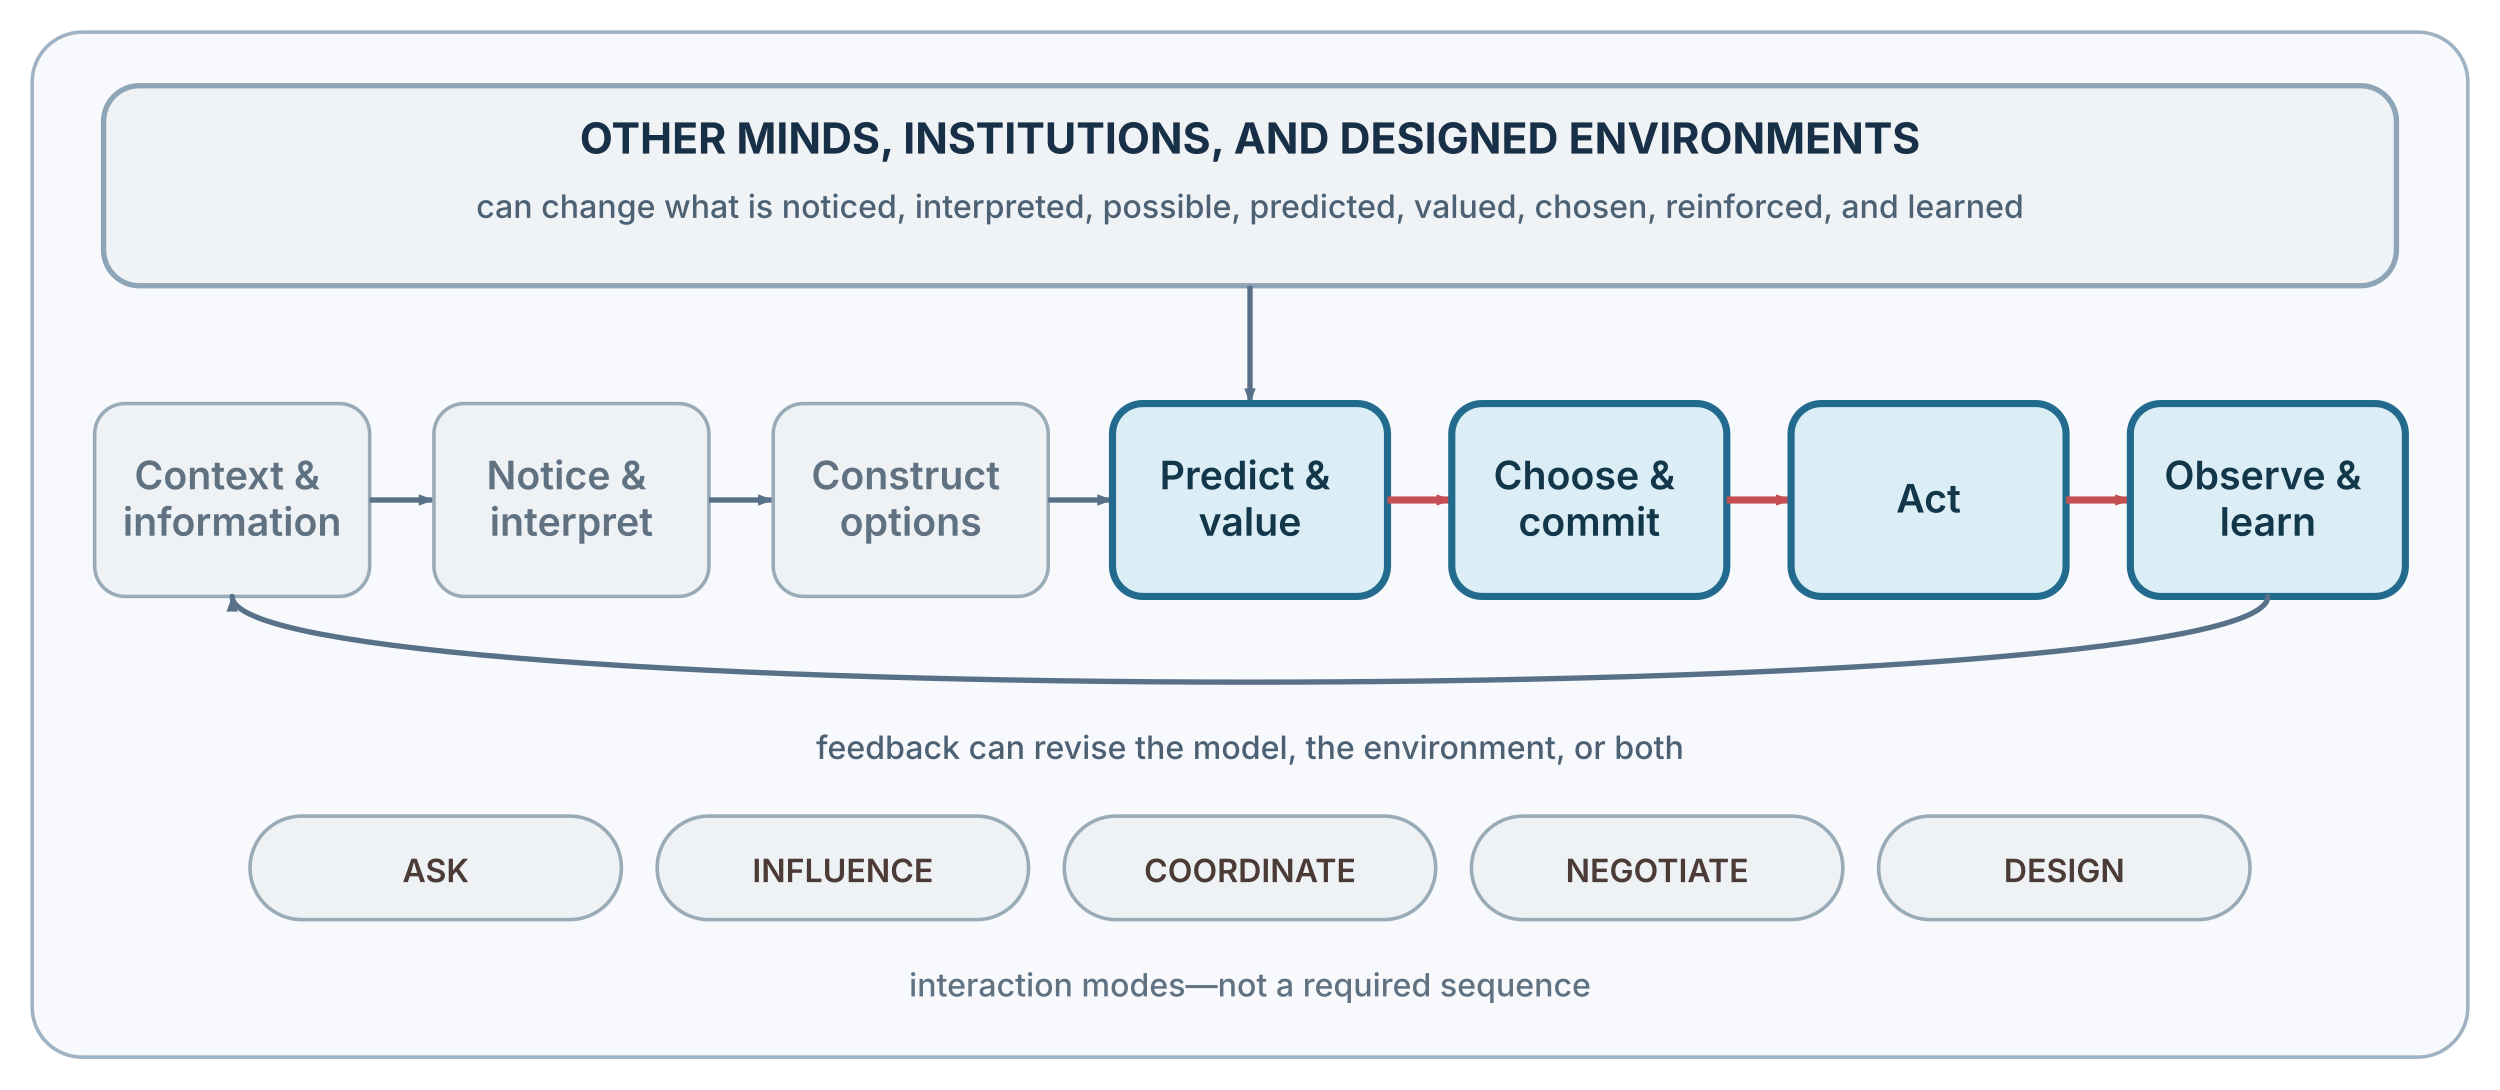
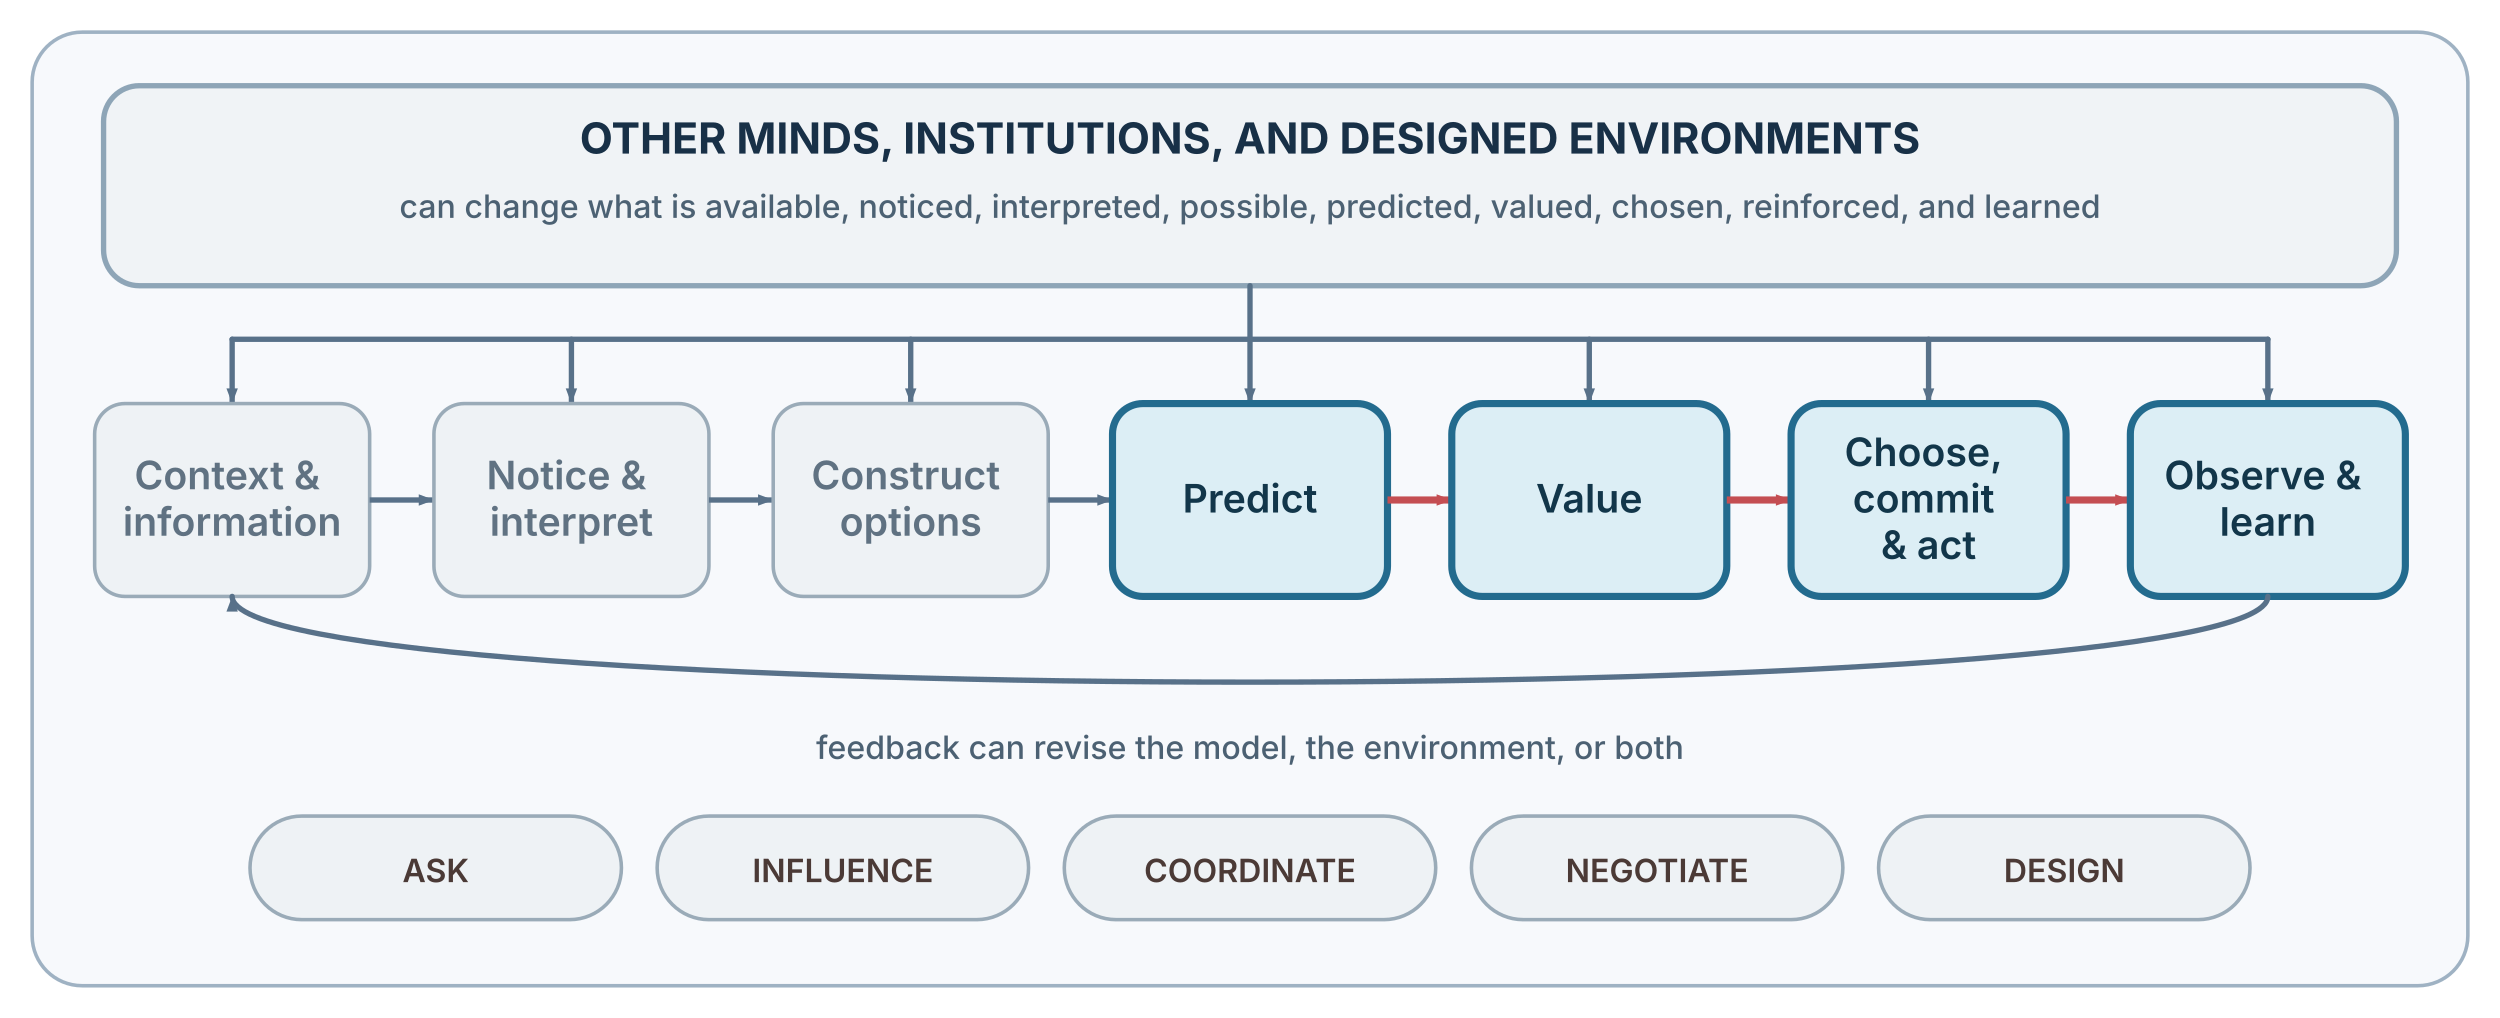
- <svg xmlns="http://www.w3.org/2000/svg" width="1400" height="610" viewBox="0 0 1400 610" role="img" aria-labelledby="title desc">
+ <svg xmlns="http://www.w3.org/2000/svg" width="1400" height="570" viewBox="0 0 1400 570" role="img" aria-labelledby="title desc">
  <defs>
    <marker id="arrow" viewBox="0 0 10 8" markerWidth="10" markerHeight="8" refX="9" refY="4" orient="auto" markerUnits="userSpaceOnUse">
      <path d="M0.5,0.8 L9,4 L0.5,7.2 z" fill="#587189" />
    </marker>
    <marker id="arrow-accent" viewBox="0 0 10 8" markerWidth="10" markerHeight="8" refX="9" refY="4" orient="auto" markerUnits="userSpaceOnUse">
      <path d="M0.5,0.8 L9,4 L0.5,7.2 z" fill="#c44e52" />
    </marker>
    <style>.node-label{font:600 22px -apple-system,BlinkMacSystemFont,"Segoe UI",sans-serif}.small{font:500 18px -apple-system,BlinkMacSystemFont,"Segoe UI",sans-serif}.outer{font:650 24px -apple-system,BlinkMacSystemFont,"Segoe UI",sans-serif}.mode{font:600 18px -apple-system,BlinkMacSystemFont,"Segoe UI",sans-serif}</style>
  </defs>
-   <rect x="18" y="18" width="1364" height="574" rx="28" fill="#f7f9fc" stroke="#9fb2c3" stroke-width="2" />
+   <rect x="18" y="18" width="1364" height="534" rx="28" fill="#f7f9fc" stroke="#9fb2c3" stroke-width="2" />
  <rect x="58" y="48" width="1284" height="112" rx="20" fill="#f0f3f6" stroke="#8ea5b7" stroke-width="3" />
  <text x="700" y="86" class="outer" fill="#183047" text-anchor="middle">OTHER MINDS, INSTITUTIONS, AND DESIGNED ENVIRONMENTS</text>
-   <text x="700" y="122" class="small" fill="#4c6173" text-anchor="middle">can change what is noticed, interpreted, possible, predicted, valued, chosen, reinforced, and learned</text>
-   <path d="M700 160 L700 226" fill="none" stroke="#587189" stroke-width="3" marker-end="url(#arrow)" />
+   <text x="700" y="122" class="small" fill="#4c6173" text-anchor="middle">can change what is available, noticed, interpreted, possible, predicted, valued, chosen, reinforced, and learned</text>
+   <path d="M700 160 V190 M130 190 H1270" fill="none" stroke="#587189" stroke-width="3" stroke-linecap="round" stroke-linejoin="round" />
+   <path d="M130 190 V226" fill="none" stroke="#587189" stroke-width="3" stroke-linecap="round" marker-end="url(#arrow)" />
+   <path d="M320 190 V226" fill="none" stroke="#587189" stroke-width="3" stroke-linecap="round" marker-end="url(#arrow)" />
+   <path d="M510 190 V226" fill="none" stroke="#587189" stroke-width="3" stroke-linecap="round" marker-end="url(#arrow)" />
+   <path d="M700 190 V226" fill="none" stroke="#587189" stroke-width="3" stroke-linecap="round" marker-end="url(#arrow)" />
+   <path d="M890 190 V226" fill="none" stroke="#587189" stroke-width="3" stroke-linecap="round" marker-end="url(#arrow)" />
+   <path d="M1080 190 V226" fill="none" stroke="#587189" stroke-width="3" stroke-linecap="round" marker-end="url(#arrow)" />
+   <path d="M1270 190 V226" fill="none" stroke="#587189" stroke-width="3" stroke-linecap="round" marker-end="url(#arrow)" />
  <rect x="53" y="226" width="154" height="108" rx="17" fill="#eef2f5" stroke="#9aabb8" stroke-width="2" />
  <text class="node-label" fill="#607282" text-anchor="middle">
    <tspan x="130" y="274">Context &amp;</tspan>
    <tspan x="130" y="300">information</tspan>
  </text>
  <path d="M207 280 L243 280" stroke="#587189" stroke-width="3" marker-end="url(#arrow)" />
  <rect x="243" y="226" width="154" height="108" rx="17" fill="#eef2f5" stroke="#9aabb8" stroke-width="2" />
  <text class="node-label" fill="#607282" text-anchor="middle">
    <tspan x="320" y="274">Notice &amp;</tspan>
    <tspan x="320" y="300">interpret</tspan>
  </text>
  <path d="M397 280 L433 280" stroke="#587189" stroke-width="3" marker-end="url(#arrow)" />
  <rect x="433" y="226" width="154" height="108" rx="17" fill="#eef2f5" stroke="#9aabb8" stroke-width="2" />
  <text class="node-label" fill="#607282" text-anchor="middle">
    <tspan x="510" y="274">Construct</tspan>
    <tspan x="510" y="300">options</tspan>
  </text>
  <path d="M587 280 L623 280" stroke="#587189" stroke-width="3" marker-end="url(#arrow)" />
  <rect x="623" y="226" width="154" height="108" rx="17" fill="#dceef5" stroke="#236b8e" stroke-width="4" />
  <text class="node-label" fill="#12364a" text-anchor="middle">
-     <tspan x="700" y="274">Predict &amp;</tspan>
-     <tspan x="700" y="300">value</tspan>
+     <tspan x="700" y="287">Predict</tspan>
  </text>
  <path d="M777 280 L813 280" stroke="#c44e52" stroke-width="4" marker-end="url(#arrow-accent)" />
  <rect x="813" y="226" width="154" height="108" rx="17" fill="#dceef5" stroke="#236b8e" stroke-width="4" />
  <text class="node-label" fill="#12364a" text-anchor="middle">
-     <tspan x="890" y="274">Choose &amp;</tspan>
-     <tspan x="890" y="300">commit</tspan>
+     <tspan x="890" y="287">Value</tspan>
  </text>
  <path d="M967 280 L1003 280" stroke="#c44e52" stroke-width="4" marker-end="url(#arrow-accent)" />
  <rect x="1003" y="226" width="154" height="108" rx="17" fill="#dceef5" stroke="#236b8e" stroke-width="4" />
  <text class="node-label" fill="#12364a" text-anchor="middle">
-     <tspan x="1080" y="287">Act</tspan>
+     <tspan x="1080" y="261">Choose,</tspan>
+     <tspan x="1080" y="287">commit</tspan>
+     <tspan x="1080" y="313">&amp; act</tspan>
  </text>
  <path d="M1157 280 L1193 280" stroke="#c44e52" stroke-width="4" marker-end="url(#arrow-accent)" />
  <rect x="1193" y="226" width="154" height="108" rx="17" fill="#dceef5" stroke="#236b8e" stroke-width="4" />
  <text class="node-label" fill="#12364a" text-anchor="middle">
    <tspan x="1270" y="274">Observe &amp;</tspan>
    <tspan x="1270" y="300">learn</tspan>
  </text>
  <path d="M1270 334 C1270 398, 130 398, 130 334" fill="none" stroke="#587189" stroke-width="3" stroke-linecap="round" marker-end="url(#arrow)" />
  <text x="700" y="425" class="small" fill="#4c6173" text-anchor="middle">feedback can revise the model, the environment, or both</text>
  <rect x="140" y="457" width="208" height="58" rx="29" fill="#eef2f5" stroke="#9aabb8" stroke-width="2" />
  <text x="244.0" y="494" class="mode" fill="#4b3a36" text-anchor="middle">ASK</text>
  <rect x="368" y="457" width="208" height="58" rx="29" fill="#eef2f5" stroke="#9aabb8" stroke-width="2" />
  <text x="472.0" y="494" class="mode" fill="#4b3a36" text-anchor="middle">INFLUENCE</text>
  <rect x="596" y="457" width="208" height="58" rx="29" fill="#eef2f5" stroke="#9aabb8" stroke-width="2" />
  <text x="700.0" y="494" class="mode" fill="#4b3a36" text-anchor="middle">COORDINATE</text>
  <rect x="824" y="457" width="208" height="58" rx="29" fill="#eef2f5" stroke="#9aabb8" stroke-width="2" />
  <text x="928.0" y="494" class="mode" fill="#4b3a36" text-anchor="middle">NEGOTIATE</text>
  <rect x="1052" y="457" width="208" height="58" rx="29" fill="#eef2f5" stroke="#9aabb8" stroke-width="2" />
  <text x="1156.0" y="494" class="mode" fill="#4b3a36" text-anchor="middle">DESIGN</text>
-   <text x="700" y="558" class="small" fill="#607282" text-anchor="middle">interaction modes—not a required sequence</text>
</svg>
